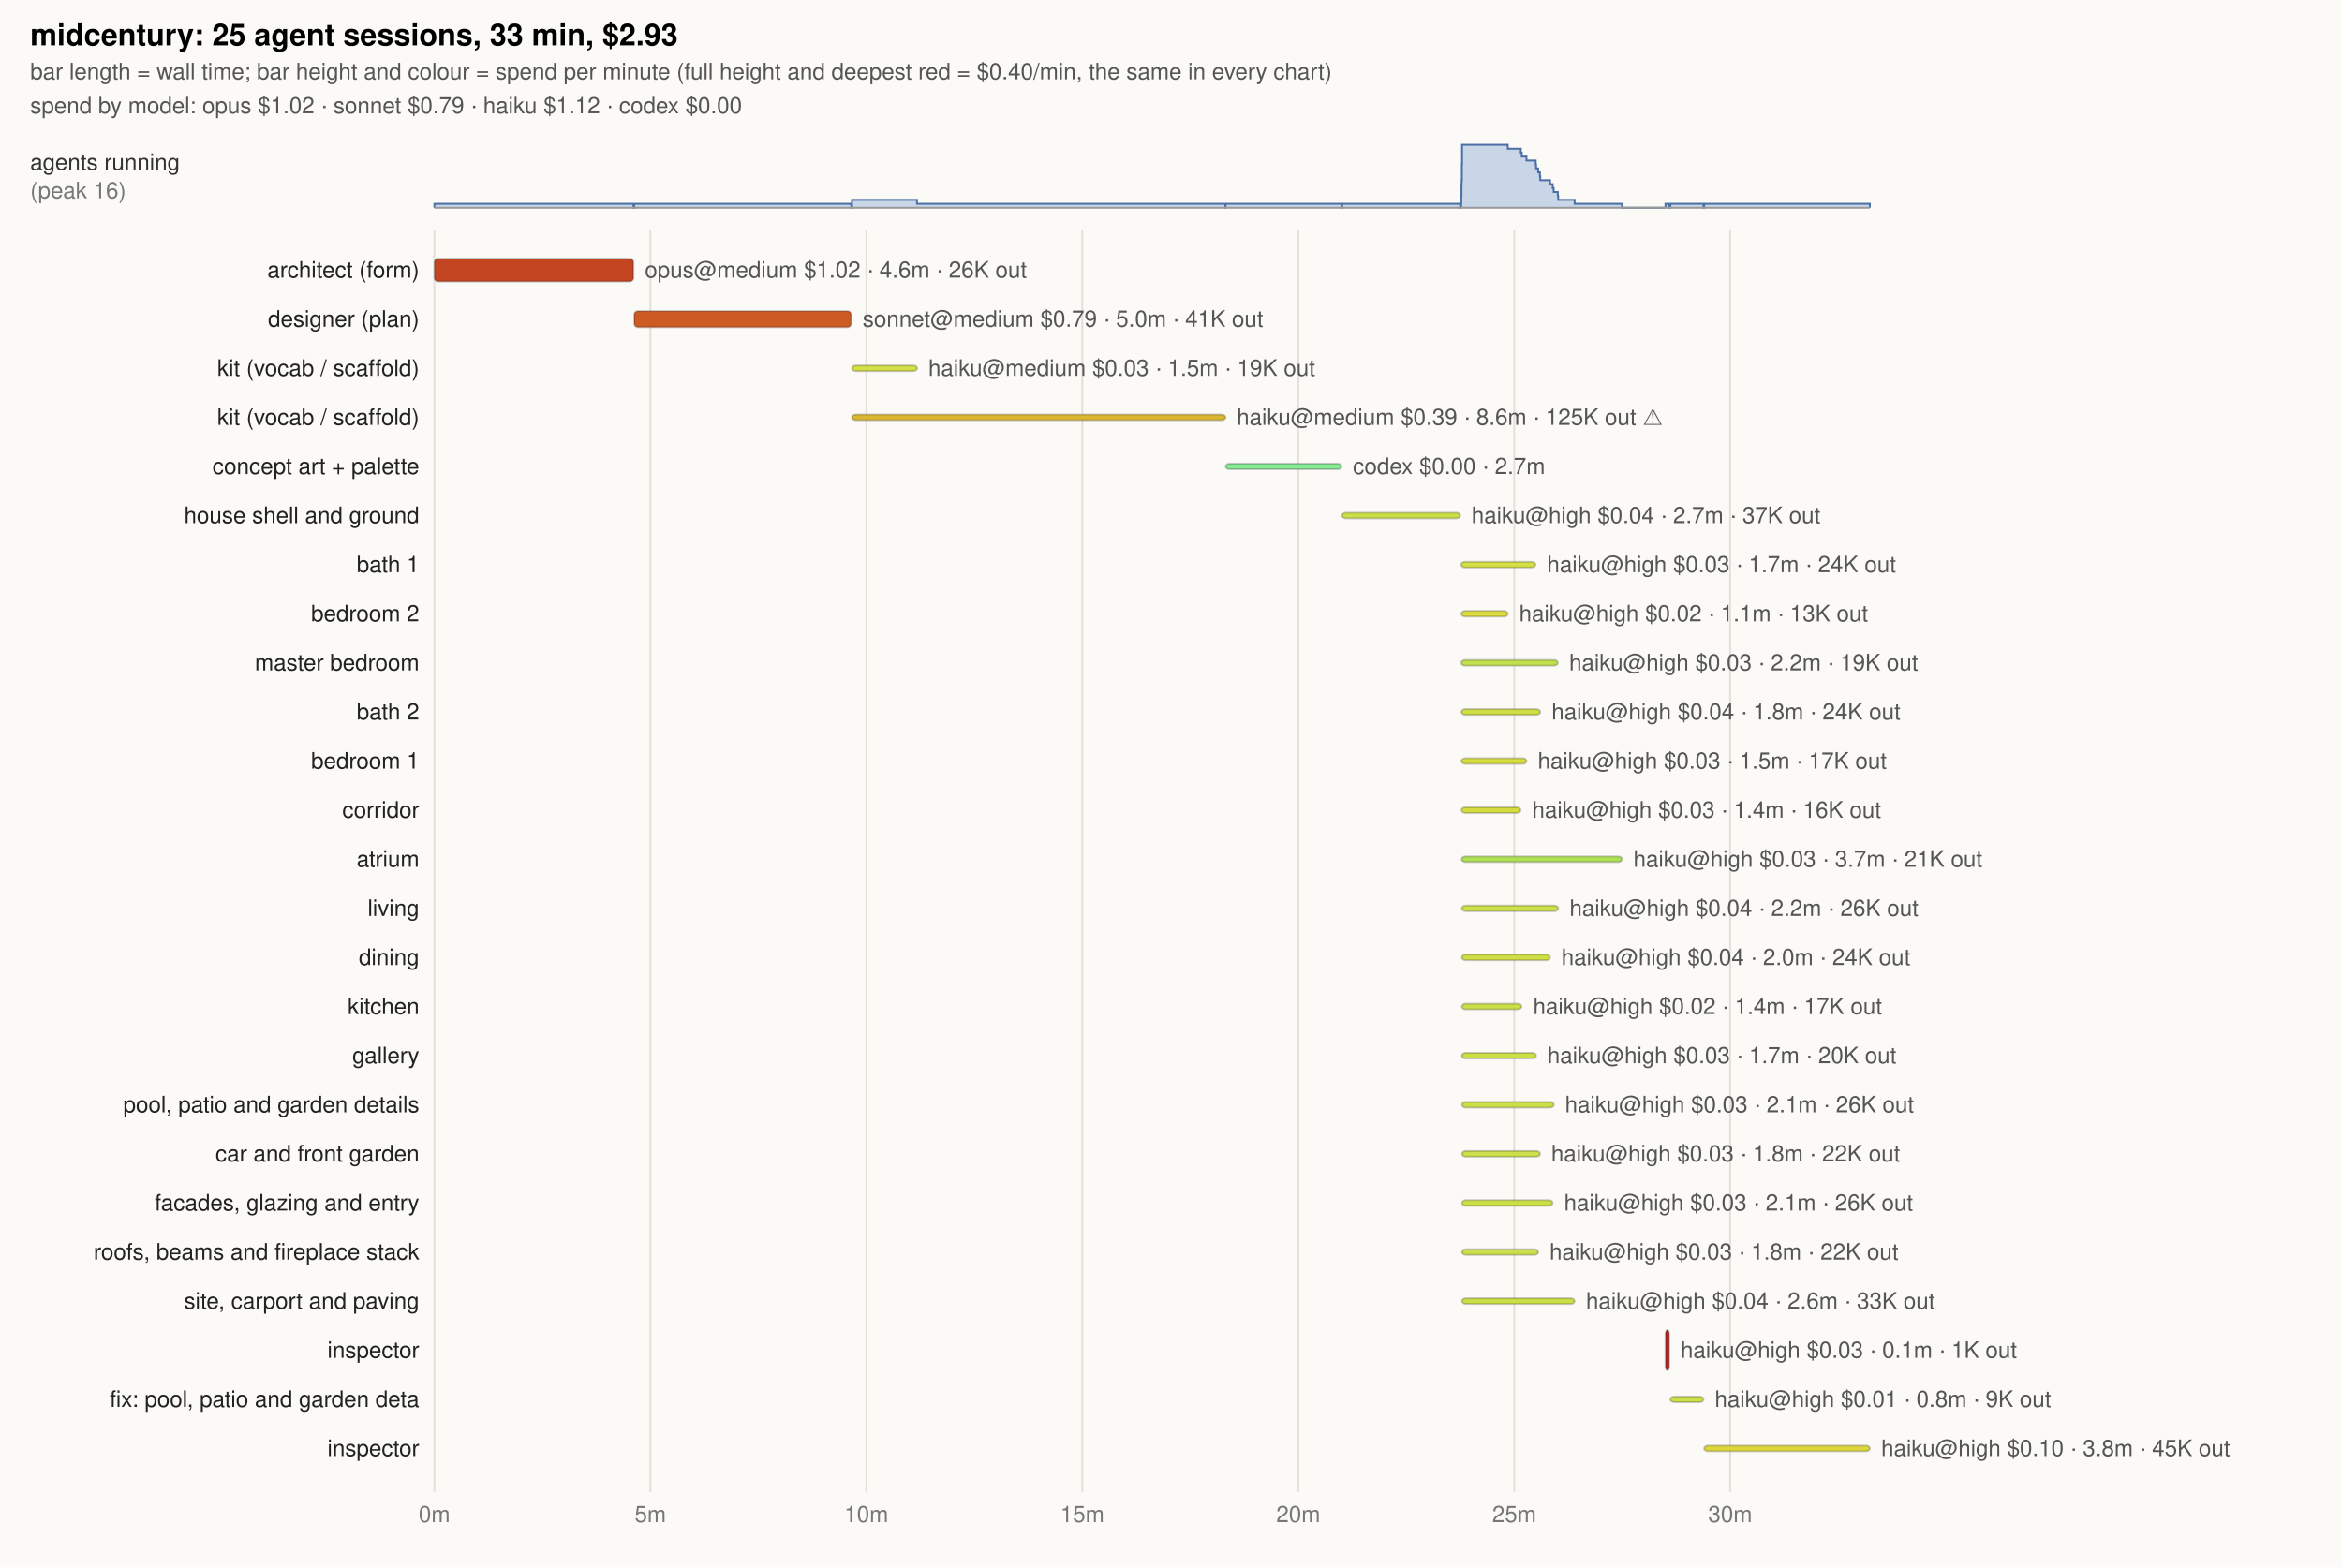
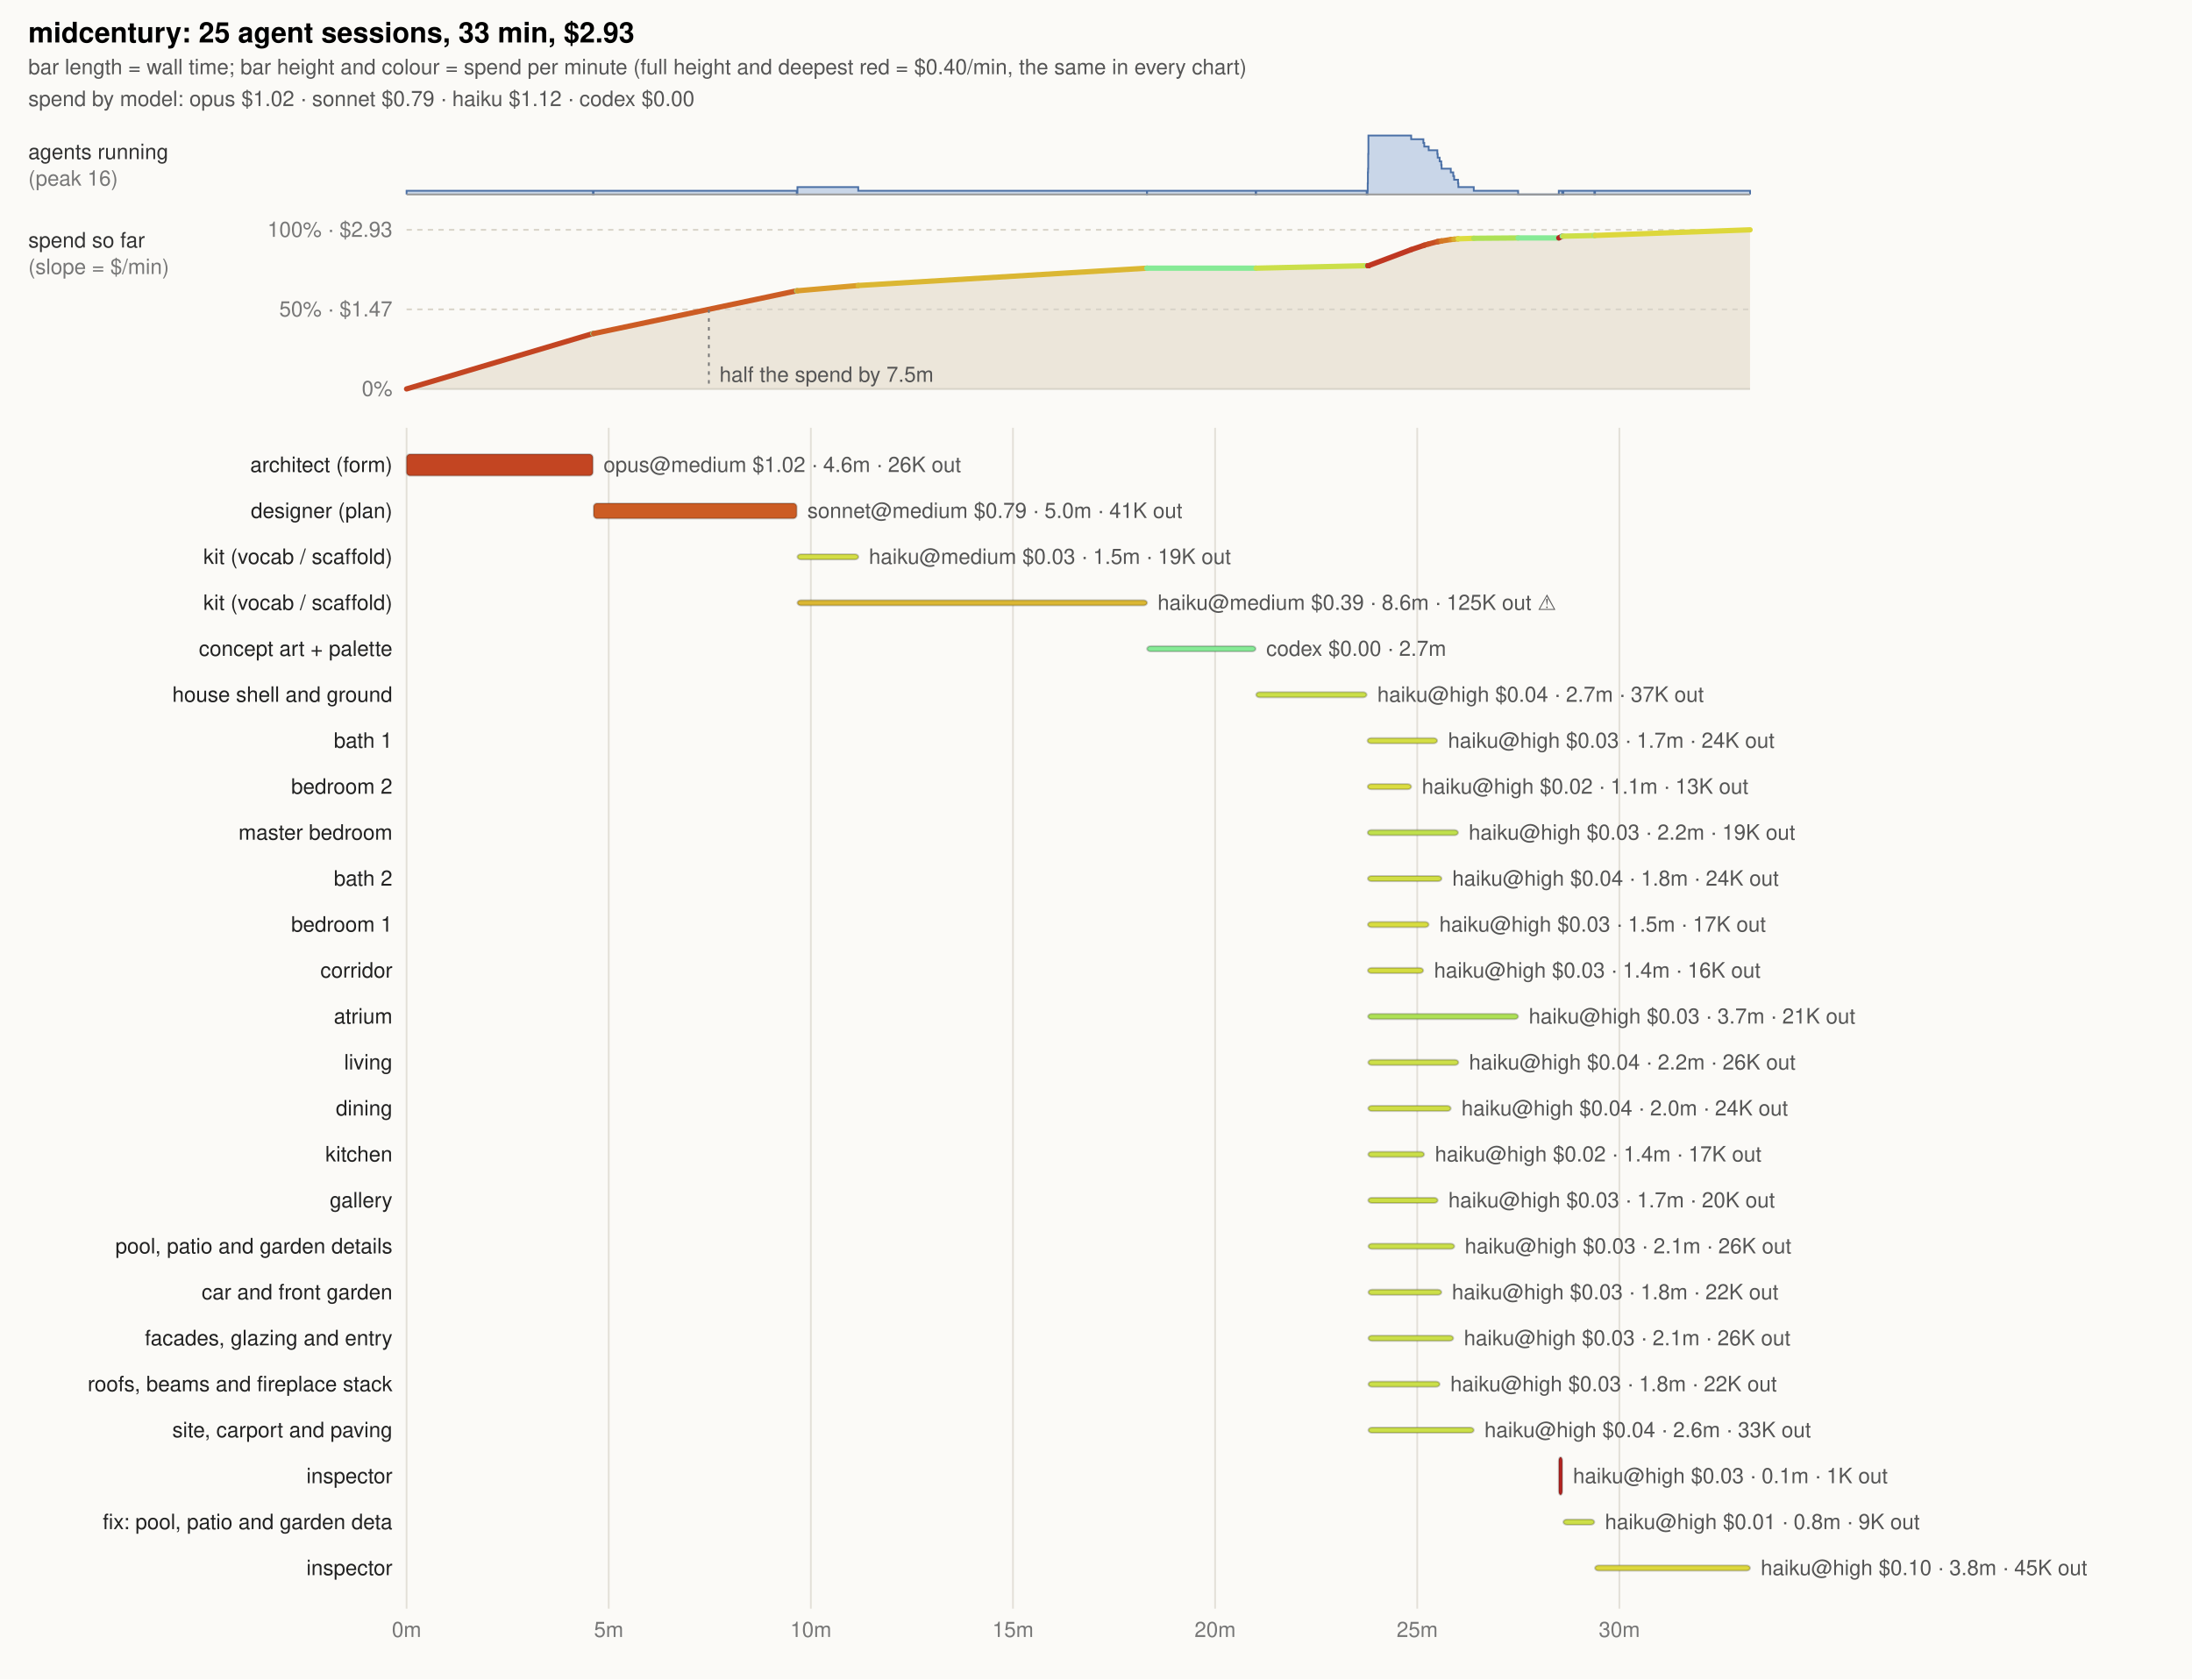
- <svg xmlns="http://www.w3.org/2000/svg" width="1240" height="830" font-family="Helvetica,Arial,sans-serif" font-size="12">
+ <svg xmlns="http://www.w3.org/2000/svg" width="1240" height="950" font-family="Helvetica,Arial,sans-serif" font-size="12">
  <rect width="100%" height="100%" fill="#fbfaf7" />
  <text x="16" y="24" font-size="16" font-weight="bold">midcentury: 25 agent sessions, 33 min, $2.93</text>
  <text x="16" y="42" fill="#555">bar length = wall time; bar height and colour = spend per minute (full height and deepest red = $0.40/min, the same in every chart)</text>
  <text x="16" y="60" fill="#555">spend by model: opus $1.02 · sonnet $0.79 · haiku $1.12 · codex $0.00</text>
  <text x="16" y="90" fill="#333">agents running</text>
  <text x="16" y="105" fill="#777">(peak 16)</text>
  <polyline points="230,110 230.0,110 230.0,107.917 335.4,107.917 335.4,110 335.8,110 335.8,107.917 450.7,107.917 450.7,110 451.1,110 451.1,107.917 451.1,107.917 451.1,105.833 485.5,105.833 485.5,107.917 648.8,107.917 648.8,110 648.9,110 648.9,107.917 710.3,107.917 710.3,110 710.6,110 710.6,107.917 773.1,107.917 773.1,110 773.6,110 773.6,107.917 773.7,107.917 773.7,105.833 773.7,105.833 773.7,103.75 773.8,103.75 773.8,101.667 773.8,101.667 773.8,99.583 773.8,99.583 773.8,97.5 773.9,97.5 773.9,95.417 774.0,95.417 774.0,93.333 774.0,93.333 774.0,91.25 774.0,91.25 774.0,89.167 774.0,89.167 774.0,87.083 774.1,87.083 774.1,85 774.1,85 774.1,82.917 774.1,82.917 774.1,80.833 774.1,80.833 774.1,78.75 774.1,78.75 774.1,76.667 798.3,76.667 798.3,78.75 805.2,78.75 805.2,80.833 805.7,80.833 805.7,82.917 808.2,82.917 808.2,85 813.1,85 813.1,87.083 813.3,87.083 813.3,89.167 814.4,89.167 814.4,91.25 815.3,91.25 815.3,93.333 815.5,93.333 815.5,95.417 820.7,95.417 820.7,97.5 822.1,97.5 822.1,99.583 822.6,99.583 822.6,101.667 824.8,101.667 824.8,103.75 825.0,103.75 825.0,105.833 833.7,105.833 833.7,107.917 858.8,107.917 858.8,110 881.8,110 881.8,107.917 883.7,107.917 883.7,110 884.4,110 884.4,107.917 901.9,107.917 901.9,110 902.3,110 902.3,107.917 990.0,107.917 990.0,110" fill="#c9d6e8" stroke="#4a6fa5" stroke-width="1" />
  <line x1="230" y1="110" x2="990" y2="110" stroke="#999" />
-   <line x1="230" y1="122" x2="230" y2="790" stroke="#e3e0d8" />
-   <text x="230" y="806" text-anchor="middle" fill="#777">0m</text>
-   <line x1="344.345" y1="122" x2="344.345" y2="790" stroke="#e3e0d8" />
-   <text x="344.345" y="806" text-anchor="middle" fill="#777">5m</text>
-   <line x1="458.69" y1="122" x2="458.69" y2="790" stroke="#e3e0d8" />
-   <text x="458.69" y="806" text-anchor="middle" fill="#777">10m</text>
-   <line x1="573.035" y1="122" x2="573.035" y2="790" stroke="#e3e0d8" />
-   <text x="573.035" y="806" text-anchor="middle" fill="#777">15m</text>
-   <line x1="687.38" y1="122" x2="687.38" y2="790" stroke="#e3e0d8" />
-   <text x="687.38" y="806" text-anchor="middle" fill="#777">20m</text>
-   <line x1="801.725" y1="122" x2="801.725" y2="790" stroke="#e3e0d8" />
-   <text x="801.725" y="806" text-anchor="middle" fill="#777">25m</text>
-   <line x1="916.07" y1="122" x2="916.07" y2="790" stroke="#e3e0d8" />
-   <text x="916.07" y="806" text-anchor="middle" fill="#777">30m</text>
-   <text x="222" y="147" text-anchor="end" fill="#222">architect (form)</text>
-   <rect x="230.0" y="136.9" width="105.4" height="12.2" rx="2" fill="hsl(13,70%,45%)" stroke="#0003" />
-   <text x="341.4" y="147" fill="#555">opus@medium $1.02 · 4.6m · 26K out</text>
-   <text x="222" y="173" text-anchor="end" fill="#222">designer (plan)</text>
-   <rect x="335.8" y="164.7" width="114.9" height="8.6" rx="2" fill="hsl(20,70%,47%)" stroke="#0003" />
-   <text x="456.7" y="173" fill="#555">sonnet@medium $0.79 · 5.0m · 41K out</text>
-   <text x="222" y="199" text-anchor="end" fill="#222">kit (vocab / scaffold)</text>
-   <rect x="451.1" y="193.5" width="34.5" height="3.0" rx="2" fill="hsl(64,70%,57%)" stroke="#0003" />
-   <text x="491.5" y="199" fill="#555">haiku@medium $0.03 · 1.5m · 19K out</text>
-   <text x="222" y="225" text-anchor="end" fill="#222">kit (vocab / scaffold)</text>
-   <rect x="451.1" y="219.5" width="197.8" height="3.0" rx="2" fill="hsl(47,70%,53%)" stroke="#0003" />
-   <text x="654.8" y="225" fill="#555">haiku@medium $0.39 · 8.6m · 125K out ⚠</text>
-   <text x="222" y="251" text-anchor="end" fill="#222">concept art + palette</text>
-   <rect x="648.9" y="245.5" width="61.4" height="3.0" rx="2" fill="hsl(130,70%,72%)" stroke="#0003" />
-   <text x="716.3" y="251" fill="#555">codex $0.00 · 2.7m</text>
-   <text x="222" y="277" text-anchor="end" fill="#222">house shell and ground</text>
-   <rect x="710.6" y="271.5" width="62.5" height="3.0" rx="2" fill="hsl(68,70%,58%)" stroke="#0003" />
-   <text x="779.1" y="277" fill="#555">haiku@high $0.04 · 2.7m · 37K out</text>
-   <text x="222" y="303" text-anchor="end" fill="#222">bath 1</text>
-   <rect x="773.6" y="297.5" width="39.4" height="3.0" rx="2" fill="hsl(64,70%,57%)" stroke="#0003" />
-   <text x="819.1" y="303" fill="#555">haiku@high $0.03 · 1.7m · 24K out</text>
-   <text x="222" y="329" text-anchor="end" fill="#222">bedroom 2</text>
-   <rect x="773.7" y="323.5" width="24.6" height="3.0" rx="2" fill="hsl(61,70%,56%)" stroke="#0003" />
-   <text x="804.3" y="329" fill="#555">haiku@high $0.02 · 1.1m · 13K out</text>
-   <text x="222" y="355" text-anchor="end" fill="#222">master bedroom</text>
-   <rect x="773.7" y="349.5" width="51.1" height="3.0" rx="2" fill="hsl(73,70%,59%)" stroke="#0003" />
-   <text x="830.8" y="355" fill="#555">haiku@high $0.03 · 2.2m · 19K out</text>
-   <text x="222" y="381" text-anchor="end" fill="#222">bath 2</text>
-   <rect x="773.8" y="375.5" width="41.7" height="3.0" rx="2" fill="hsl(65,70%,57%)" stroke="#0003" />
-   <text x="821.5" y="381" fill="#555">haiku@high $0.04 · 1.8m · 24K out</text>
-   <text x="222" y="407" text-anchor="end" fill="#222">bedroom 1</text>
-   <rect x="773.8" y="401.5" width="34.4" height="3.0" rx="2" fill="hsl(62,70%,56%)" stroke="#0003" />
-   <text x="814.2" y="407" fill="#555">haiku@high $0.03 · 1.5m · 17K out</text>
-   <text x="222" y="433" text-anchor="end" fill="#222">corridor</text>
-   <rect x="773.8" y="427.5" width="31.3" height="3.0" rx="2" fill="hsl(63,70%,56%)" stroke="#0003" />
-   <text x="811.2" y="433" fill="#555">haiku@high $0.03 · 1.4m · 16K out</text>
-   <text x="222" y="459" text-anchor="end" fill="#222">atrium</text>
-   <rect x="773.9" y="453.5" width="84.9" height="3.0" rx="2" fill="hsl(82,70%,61%)" stroke="#0003" />
-   <text x="864.8" y="459" fill="#555">haiku@high $0.03 · 3.7m · 21K out</text>
-   <text x="222" y="485" text-anchor="end" fill="#222">living</text>
-   <rect x="774.0" y="479.5" width="51.0" height="3.0" rx="2" fill="hsl(67,70%,58%)" stroke="#0003" />
-   <text x="831.0" y="485" fill="#555">haiku@high $0.04 · 2.2m · 26K out</text>
-   <text x="222" y="511" text-anchor="end" fill="#222">dining</text>
-   <rect x="774.0" y="505.5" width="46.7" height="3.0" rx="2" fill="hsl(66,70%,57%)" stroke="#0003" />
-   <text x="826.7" y="511" fill="#555">haiku@high $0.04 · 2.0m · 24K out</text>
-   <text x="222" y="537" text-anchor="end" fill="#222">kitchen</text>
-   <rect x="774.0" y="531.5" width="31.6" height="3.0" rx="2" fill="hsl(68,70%,58%)" stroke="#0003" />
-   <text x="811.7" y="537" fill="#555">haiku@high $0.02 · 1.4m · 17K out</text>
-   <text x="222" y="563" text-anchor="end" fill="#222">gallery</text>
-   <rect x="774.0" y="557.5" width="39.3" height="3.0" rx="2" fill="hsl(67,70%,57%)" stroke="#0003" />
-   <text x="819.3" y="563" fill="#555">haiku@high $0.03 · 1.7m · 20K out</text>
-   <text x="222" y="589" text-anchor="end" fill="#222">pool, patio and garden details</text>
-   <rect x="774.1" y="583.5" width="48.6" height="3.0" rx="2" fill="hsl(68,70%,58%)" stroke="#0003" />
-   <text x="828.6" y="589" fill="#555">haiku@high $0.03 · 2.1m · 26K out</text>
-   <text x="222" y="615" text-anchor="end" fill="#222">car and front garden</text>
-   <rect x="774.1" y="609.5" width="41.3" height="3.0" rx="2" fill="hsl(67,70%,58%)" stroke="#0003" />
-   <text x="821.3" y="615" fill="#555">haiku@high $0.03 · 1.8m · 22K out</text>
-   <text x="222" y="641" text-anchor="end" fill="#222">facades, glazing and entry</text>
-   <rect x="774.1" y="635.5" width="48.0" height="3.0" rx="2" fill="hsl(68,70%,58%)" stroke="#0003" />
-   <text x="828.1" y="641" fill="#555">haiku@high $0.03 · 2.1m · 26K out</text>
-   <text x="222" y="667" text-anchor="end" fill="#222">roofs, beams and fireplace stack</text>
-   <rect x="774.1" y="661.5" width="40.3" height="3.0" rx="2" fill="hsl(68,70%,58%)" stroke="#0003" />
-   <text x="820.4" y="667" fill="#555">haiku@high $0.03 · 1.8m · 22K out</text>
-   <text x="222" y="693" text-anchor="end" fill="#222">site, carport and paving</text>
-   <rect x="774.1" y="687.5" width="59.6" height="3.0" rx="2" fill="hsl(68,70%,58%)" stroke="#0003" />
-   <text x="839.7" y="693" fill="#555">haiku@high $0.04 · 2.6m · 33K out</text>
-   <text x="222" y="719" text-anchor="end" fill="#222">inspector</text>
-   <rect x="881.8" y="704.3" width="2.0" height="21.3" rx="2" fill="hsl(1,70%,42%)" stroke="#0003" />
-   <text x="889.8" y="719" fill="#555">haiku@high $0.03 · 0.1m · 1K out</text>
-   <text x="222" y="745" text-anchor="end" fill="#222">fix: pool, patio and garden deta</text>
-   <rect x="884.4" y="739.5" width="17.5" height="3.0" rx="2" fill="hsl(67,70%,58%)" stroke="#0003" />
-   <text x="907.9" y="745" fill="#555">haiku@high $0.01 · 0.8m · 9K out</text>
-   <text x="222" y="771" text-anchor="end" fill="#222">inspector</text>
-   <rect x="902.3" y="765.5" width="87.7" height="3.0" rx="2" fill="hsl(58,70%,55%)" stroke="#0003" />
-   <text x="996.0" y="771" fill="#555">haiku@high $0.10 · 3.8m · 45K out</text>
+   <text x="16" y="140" fill="#333">spend so far</text>
+   <text x="16" y="155" fill="#777">(slope = $/min)</text>
+   <polygon points="230,220 230.0,220.0 335.4,188.7 335.4,188.7 335.8,188.7 335.8,188.7 450.7,164.5 450.7,164.5 451.1,164.5 451.1,164.5 451.1,164.5 451.1,164.5 485.5,161.5 485.5,161.5 648.8,151.7 648.8,151.7 648.9,151.7 648.9,151.7 710.3,151.7 710.3,151.7 710.6,151.7 710.6,151.7 773.1,150.3 773.1,150.3 773.6,150.3 773.6,150.3 773.7,150.3 773.7,150.3 773.7,150.3 773.7,150.3 773.8,150.3 773.8,150.3 773.8,150.3 773.8,150.3 773.8,150.3 773.8,150.3 773.9,150.3 773.9,150.3 774.0,150.3 774.0,150.3 774.0,150.3 774.0,150.3 774.0,150.3 774.0,150.3 774.0,150.3 774.0,150.3 774.1,150.3 774.1,150.3 774.1,150.3 774.1,150.3 774.1,150.3 774.1,150.3 774.1,150.3 774.1,150.3 774.1,150.3 774.1,150.3 798.3,141.2 798.3,141.2 805.2,138.9 805.2,138.9 805.7,138.7 805.7,138.7 808.2,138.0 808.2,138.0 813.1,136.7 813.1,136.7 813.3,136.7 813.3,136.7 814.4,136.5 814.4,136.5 815.3,136.3 815.3,136.3 815.5,136.3 815.5,136.3 820.7,135.5 820.7,135.5 822.1,135.4 822.1,135.4 822.6,135.3 822.6,135.3 824.8,135.1 824.8,135.1 825.0,135.1 825.0,135.1 833.7,134.8 833.7,134.8 858.8,134.6 858.8,134.6 881.8,134.6 881.8,134.6 883.7,133.6 883.7,133.6 884.4,133.6 884.4,133.6 901.9,133.2 901.9,133.2 902.3,133.2 902.3,133.2 990.0,130.0 990,130.0 990,220" fill="#ece6da" />
+   <line x1="230" y1="220" x2="990" y2="220" stroke="#d8d3c8" stroke-dasharray="" />
+   <text x="222" y="224" text-anchor="end" fill="#777">0%</text>
+   <line x1="230" y1="175" x2="990" y2="175" stroke="#d8d3c8" stroke-dasharray="3 3" />
+   <text x="222" y="179" text-anchor="end" fill="#777">50% · $1.47</text>
+   <line x1="230" y1="130" x2="990" y2="130" stroke="#d8d3c8" stroke-dasharray="3 3" />
+   <text x="222" y="134" text-anchor="end" fill="#777">100% · $2.93</text>
+   <line x1="230.0" y1="220.0" x2="335.4" y2="188.7" stroke="hsl(13,70%,45%)" stroke-width="3" stroke-linecap="round" />
+   <line x1="335.4" y1="188.7" x2="335.8" y2="188.7" stroke="hsl(130,70%,72%)" stroke-width="3" stroke-linecap="round" />
+   <line x1="335.8" y1="188.7" x2="450.7" y2="164.5" stroke="hsl(20,70%,47%)" stroke-width="3" stroke-linecap="round" />
+   <line x1="450.7" y1="164.5" x2="451.1" y2="164.5" stroke="hsl(130,70%,72%)" stroke-width="3" stroke-linecap="round" />
+   <line x1="451.1" y1="164.5" x2="451.1" y2="164.5" stroke="hsl(64,70%,57%)" stroke-width="3" stroke-linecap="round" />
+   <line x1="451.1" y1="164.5" x2="485.5" y2="161.5" stroke="hsl(39,70%,51%)" stroke-width="3" stroke-linecap="round" />
+   <line x1="485.5" y1="161.5" x2="648.8" y2="151.7" stroke="hsl(47,70%,53%)" stroke-width="3" stroke-linecap="round" />
+   <line x1="648.8" y1="151.7" x2="648.9" y2="151.7" stroke="hsl(130,70%,72%)" stroke-width="3" stroke-linecap="round" />
+   <line x1="648.9" y1="151.7" x2="710.3" y2="151.7" stroke="hsl(130,70%,72%)" stroke-width="3" stroke-linecap="round" />
+   <line x1="710.3" y1="151.7" x2="710.6" y2="151.7" stroke="hsl(130,70%,72%)" stroke-width="3" stroke-linecap="round" />
+   <line x1="710.6" y1="151.7" x2="773.1" y2="150.3" stroke="hsl(68,70%,58%)" stroke-width="3" stroke-linecap="round" />
+   <line x1="773.1" y1="150.3" x2="773.6" y2="150.3" stroke="hsl(130,70%,72%)" stroke-width="3" stroke-linecap="round" />
+   <line x1="773.6" y1="150.3" x2="773.7" y2="150.3" stroke="hsl(64,70%,57%)" stroke-width="3" stroke-linecap="round" />
+   <line x1="773.7" y1="150.3" x2="773.7" y2="150.3" stroke="hsl(48,70%,53%)" stroke-width="3" stroke-linecap="round" />
+   <line x1="773.7" y1="150.3" x2="773.8" y2="150.3" stroke="hsl(42,70%,52%)" stroke-width="3" stroke-linecap="round" />
+   <line x1="773.8" y1="150.3" x2="773.8" y2="150.3" stroke="hsl(36,70%,50%)" stroke-width="3" stroke-linecap="round" />
+   <line x1="773.8" y1="150.3" x2="773.8" y2="150.3" stroke="hsl(31,70%,49%)" stroke-width="3" stroke-linecap="round" />
+   <line x1="773.8" y1="150.3" x2="773.9" y2="150.3" stroke="hsl(26,70%,48%)" stroke-width="3" stroke-linecap="round" />
+   <line x1="773.9" y1="150.3" x2="774.0" y2="150.3" stroke="hsl(25,70%,48%)" stroke-width="3" stroke-linecap="round" />
+   <line x1="774.0" y1="150.3" x2="774.0" y2="150.3" stroke="hsl(22,70%,47%)" stroke-width="3" stroke-linecap="round" />
+   <line x1="774.0" y1="150.3" x2="774.0" y2="150.3" stroke="hsl(20,70%,47%)" stroke-width="3" stroke-linecap="round" />
+   <line x1="774.0" y1="150.3" x2="774.0" y2="150.3" stroke="hsl(18,70%,46%)" stroke-width="3" stroke-linecap="round" />
+   <line x1="774.0" y1="150.3" x2="774.1" y2="150.3" stroke="hsl(16,70%,46%)" stroke-width="3" stroke-linecap="round" />
+   <line x1="774.1" y1="150.3" x2="774.1" y2="150.3" stroke="hsl(14,70%,45%)" stroke-width="3" stroke-linecap="round" />
+   <line x1="774.1" y1="150.3" x2="774.1" y2="150.3" stroke="hsl(12,70%,45%)" stroke-width="3" stroke-linecap="round" />
+   <line x1="774.1" y1="150.3" x2="774.1" y2="150.3" stroke="hsl(11,70%,44%)" stroke-width="3" stroke-linecap="round" />
+   <line x1="774.1" y1="150.3" x2="774.1" y2="150.3" stroke="hsl(9,70%,44%)" stroke-width="3" stroke-linecap="round" />
+   <line x1="774.1" y1="150.3" x2="798.3" y2="141.2" stroke="hsl(8,70%,44%)" stroke-width="3" stroke-linecap="round" />
+   <line x1="798.3" y1="141.2" x2="805.2" y2="138.9" stroke="hsl(10,70%,44%)" stroke-width="3" stroke-linecap="round" />
+   <line x1="805.2" y1="138.9" x2="805.7" y2="138.7" stroke="hsl(12,70%,45%)" stroke-width="3" stroke-linecap="round" />
+   <line x1="805.7" y1="138.7" x2="808.2" y2="138.0" stroke="hsl(13,70%,45%)" stroke-width="3" stroke-linecap="round" />
+   <line x1="808.2" y1="138.0" x2="813.1" y2="136.7" stroke="hsl(16,70%,46%)" stroke-width="3" stroke-linecap="round" />
+   <line x1="813.1" y1="136.7" x2="813.3" y2="136.7" stroke="hsl(18,70%,46%)" stroke-width="3" stroke-linecap="round" />
+   <line x1="813.3" y1="136.7" x2="814.4" y2="136.5" stroke="hsl(20,70%,47%)" stroke-width="3" stroke-linecap="round" />
+   <line x1="814.4" y1="136.5" x2="815.3" y2="136.3" stroke="hsl(22,70%,47%)" stroke-width="3" stroke-linecap="round" />
+   <line x1="815.3" y1="136.3" x2="815.5" y2="136.3" stroke="hsl(25,70%,48%)" stroke-width="3" stroke-linecap="round" />
+   <line x1="815.5" y1="136.3" x2="820.7" y2="135.5" stroke="hsl(29,70%,49%)" stroke-width="3" stroke-linecap="round" />
+   <line x1="820.7" y1="135.5" x2="822.1" y2="135.4" stroke="hsl(33,70%,50%)" stroke-width="3" stroke-linecap="round" />
+   <line x1="822.1" y1="135.4" x2="822.6" y2="135.3" stroke="hsl(37,70%,51%)" stroke-width="3" stroke-linecap="round" />
+   <line x1="822.6" y1="135.3" x2="824.8" y2="135.1" stroke="hsl(43,70%,52%)" stroke-width="3" stroke-linecap="round" />
+   <line x1="824.8" y1="135.1" x2="825.0" y2="135.1" stroke="hsl(49,70%,53%)" stroke-width="3" stroke-linecap="round" />
+   <line x1="825.0" y1="135.1" x2="833.7" y2="134.8" stroke="hsl(60,70%,56%)" stroke-width="3" stroke-linecap="round" />
+   <line x1="833.7" y1="134.8" x2="858.8" y2="134.6" stroke="hsl(82,70%,61%)" stroke-width="3" stroke-linecap="round" />
+   <line x1="858.8" y1="134.6" x2="881.8" y2="134.6" stroke="hsl(130,70%,72%)" stroke-width="3" stroke-linecap="round" />
+   <line x1="881.8" y1="134.6" x2="883.7" y2="133.6" stroke="hsl(1,70%,42%)" stroke-width="3" stroke-linecap="round" />
+   <line x1="883.7" y1="133.6" x2="884.4" y2="133.6" stroke="hsl(130,70%,72%)" stroke-width="3" stroke-linecap="round" />
+   <line x1="884.4" y1="133.6" x2="901.9" y2="133.2" stroke="hsl(67,70%,58%)" stroke-width="3" stroke-linecap="round" />
+   <line x1="901.9" y1="133.2" x2="902.3" y2="133.2" stroke="hsl(130,70%,72%)" stroke-width="3" stroke-linecap="round" />
+   <line x1="902.3" y1="133.2" x2="990.0" y2="130.0" stroke="hsl(58,70%,55%)" stroke-width="3" stroke-linecap="round" />
+   <line x1="401.0" y1="175" x2="401.0" y2="220" stroke="#777" stroke-dasharray="2 3" />
+   <text x="407.0" y="216" fill="#555">half the spend by 7.5m</text>
+   <line x1="230" y1="242" x2="230" y2="910" stroke="#e3e0d8" />
+   <text x="230" y="926" text-anchor="middle" fill="#777">0m</text>
+   <line x1="344.345" y1="242" x2="344.345" y2="910" stroke="#e3e0d8" />
+   <text x="344.345" y="926" text-anchor="middle" fill="#777">5m</text>
+   <line x1="458.69" y1="242" x2="458.69" y2="910" stroke="#e3e0d8" />
+   <text x="458.69" y="926" text-anchor="middle" fill="#777">10m</text>
+   <line x1="573.035" y1="242" x2="573.035" y2="910" stroke="#e3e0d8" />
+   <text x="573.035" y="926" text-anchor="middle" fill="#777">15m</text>
+   <line x1="687.38" y1="242" x2="687.38" y2="910" stroke="#e3e0d8" />
+   <text x="687.38" y="926" text-anchor="middle" fill="#777">20m</text>
+   <line x1="801.725" y1="242" x2="801.725" y2="910" stroke="#e3e0d8" />
+   <text x="801.725" y="926" text-anchor="middle" fill="#777">25m</text>
+   <line x1="916.07" y1="242" x2="916.07" y2="910" stroke="#e3e0d8" />
+   <text x="916.07" y="926" text-anchor="middle" fill="#777">30m</text>
+   <text x="222" y="267" text-anchor="end" fill="#222">architect (form)</text>
+   <rect x="230.0" y="256.9" width="105.4" height="12.2" rx="2" fill="hsl(13,70%,45%)" stroke="#0003" />
+   <text x="341.4" y="267" fill="#555">opus@medium $1.02 · 4.6m · 26K out</text>
+   <text x="222" y="293" text-anchor="end" fill="#222">designer (plan)</text>
+   <rect x="335.8" y="284.7" width="114.9" height="8.6" rx="2" fill="hsl(20,70%,47%)" stroke="#0003" />
+   <text x="456.7" y="293" fill="#555">sonnet@medium $0.79 · 5.0m · 41K out</text>
+   <text x="222" y="319" text-anchor="end" fill="#222">kit (vocab / scaffold)</text>
+   <rect x="451.1" y="313.5" width="34.5" height="3.0" rx="2" fill="hsl(64,70%,57%)" stroke="#0003" />
+   <text x="491.5" y="319" fill="#555">haiku@medium $0.03 · 1.5m · 19K out</text>
+   <text x="222" y="345" text-anchor="end" fill="#222">kit (vocab / scaffold)</text>
+   <rect x="451.1" y="339.5" width="197.8" height="3.0" rx="2" fill="hsl(47,70%,53%)" stroke="#0003" />
+   <text x="654.8" y="345" fill="#555">haiku@medium $0.39 · 8.6m · 125K out ⚠</text>
+   <text x="222" y="371" text-anchor="end" fill="#222">concept art + palette</text>
+   <rect x="648.9" y="365.5" width="61.4" height="3.0" rx="2" fill="hsl(130,70%,72%)" stroke="#0003" />
+   <text x="716.3" y="371" fill="#555">codex $0.00 · 2.7m</text>
+   <text x="222" y="397" text-anchor="end" fill="#222">house shell and ground</text>
+   <rect x="710.6" y="391.5" width="62.5" height="3.0" rx="2" fill="hsl(68,70%,58%)" stroke="#0003" />
+   <text x="779.1" y="397" fill="#555">haiku@high $0.04 · 2.7m · 37K out</text>
+   <text x="222" y="423" text-anchor="end" fill="#222">bath 1</text>
+   <rect x="773.6" y="417.5" width="39.4" height="3.0" rx="2" fill="hsl(64,70%,57%)" stroke="#0003" />
+   <text x="819.1" y="423" fill="#555">haiku@high $0.03 · 1.7m · 24K out</text>
+   <text x="222" y="449" text-anchor="end" fill="#222">bedroom 2</text>
+   <rect x="773.7" y="443.5" width="24.6" height="3.0" rx="2" fill="hsl(61,70%,56%)" stroke="#0003" />
+   <text x="804.3" y="449" fill="#555">haiku@high $0.02 · 1.1m · 13K out</text>
+   <text x="222" y="475" text-anchor="end" fill="#222">master bedroom</text>
+   <rect x="773.7" y="469.5" width="51.1" height="3.0" rx="2" fill="hsl(73,70%,59%)" stroke="#0003" />
+   <text x="830.8" y="475" fill="#555">haiku@high $0.03 · 2.2m · 19K out</text>
+   <text x="222" y="501" text-anchor="end" fill="#222">bath 2</text>
+   <rect x="773.8" y="495.5" width="41.7" height="3.0" rx="2" fill="hsl(65,70%,57%)" stroke="#0003" />
+   <text x="821.5" y="501" fill="#555">haiku@high $0.04 · 1.8m · 24K out</text>
+   <text x="222" y="527" text-anchor="end" fill="#222">bedroom 1</text>
+   <rect x="773.8" y="521.5" width="34.4" height="3.0" rx="2" fill="hsl(62,70%,56%)" stroke="#0003" />
+   <text x="814.2" y="527" fill="#555">haiku@high $0.03 · 1.5m · 17K out</text>
+   <text x="222" y="553" text-anchor="end" fill="#222">corridor</text>
+   <rect x="773.8" y="547.5" width="31.3" height="3.0" rx="2" fill="hsl(63,70%,56%)" stroke="#0003" />
+   <text x="811.2" y="553" fill="#555">haiku@high $0.03 · 1.4m · 16K out</text>
+   <text x="222" y="579" text-anchor="end" fill="#222">atrium</text>
+   <rect x="773.9" y="573.5" width="84.9" height="3.0" rx="2" fill="hsl(82,70%,61%)" stroke="#0003" />
+   <text x="864.8" y="579" fill="#555">haiku@high $0.03 · 3.7m · 21K out</text>
+   <text x="222" y="605" text-anchor="end" fill="#222">living</text>
+   <rect x="774.0" y="599.5" width="51.0" height="3.0" rx="2" fill="hsl(67,70%,58%)" stroke="#0003" />
+   <text x="831.0" y="605" fill="#555">haiku@high $0.04 · 2.2m · 26K out</text>
+   <text x="222" y="631" text-anchor="end" fill="#222">dining</text>
+   <rect x="774.0" y="625.5" width="46.7" height="3.0" rx="2" fill="hsl(66,70%,57%)" stroke="#0003" />
+   <text x="826.7" y="631" fill="#555">haiku@high $0.04 · 2.0m · 24K out</text>
+   <text x="222" y="657" text-anchor="end" fill="#222">kitchen</text>
+   <rect x="774.0" y="651.5" width="31.6" height="3.0" rx="2" fill="hsl(68,70%,58%)" stroke="#0003" />
+   <text x="811.7" y="657" fill="#555">haiku@high $0.02 · 1.4m · 17K out</text>
+   <text x="222" y="683" text-anchor="end" fill="#222">gallery</text>
+   <rect x="774.0" y="677.5" width="39.3" height="3.0" rx="2" fill="hsl(67,70%,57%)" stroke="#0003" />
+   <text x="819.3" y="683" fill="#555">haiku@high $0.03 · 1.7m · 20K out</text>
+   <text x="222" y="709" text-anchor="end" fill="#222">pool, patio and garden details</text>
+   <rect x="774.1" y="703.5" width="48.6" height="3.0" rx="2" fill="hsl(68,70%,58%)" stroke="#0003" />
+   <text x="828.6" y="709" fill="#555">haiku@high $0.03 · 2.1m · 26K out</text>
+   <text x="222" y="735" text-anchor="end" fill="#222">car and front garden</text>
+   <rect x="774.1" y="729.5" width="41.3" height="3.0" rx="2" fill="hsl(67,70%,58%)" stroke="#0003" />
+   <text x="821.3" y="735" fill="#555">haiku@high $0.03 · 1.8m · 22K out</text>
+   <text x="222" y="761" text-anchor="end" fill="#222">facades, glazing and entry</text>
+   <rect x="774.1" y="755.5" width="48.0" height="3.0" rx="2" fill="hsl(68,70%,58%)" stroke="#0003" />
+   <text x="828.1" y="761" fill="#555">haiku@high $0.03 · 2.1m · 26K out</text>
+   <text x="222" y="787" text-anchor="end" fill="#222">roofs, beams and fireplace stack</text>
+   <rect x="774.1" y="781.5" width="40.3" height="3.0" rx="2" fill="hsl(68,70%,58%)" stroke="#0003" />
+   <text x="820.4" y="787" fill="#555">haiku@high $0.03 · 1.8m · 22K out</text>
+   <text x="222" y="813" text-anchor="end" fill="#222">site, carport and paving</text>
+   <rect x="774.1" y="807.5" width="59.6" height="3.0" rx="2" fill="hsl(68,70%,58%)" stroke="#0003" />
+   <text x="839.7" y="813" fill="#555">haiku@high $0.04 · 2.6m · 33K out</text>
+   <text x="222" y="839" text-anchor="end" fill="#222">inspector</text>
+   <rect x="881.8" y="824.3" width="2.0" height="21.3" rx="2" fill="hsl(1,70%,42%)" stroke="#0003" />
+   <text x="889.8" y="839" fill="#555">haiku@high $0.03 · 0.1m · 1K out</text>
+   <text x="222" y="865" text-anchor="end" fill="#222">fix: pool, patio and garden deta</text>
+   <rect x="884.4" y="859.5" width="17.5" height="3.0" rx="2" fill="hsl(67,70%,58%)" stroke="#0003" />
+   <text x="907.9" y="865" fill="#555">haiku@high $0.01 · 0.8m · 9K out</text>
+   <text x="222" y="891" text-anchor="end" fill="#222">inspector</text>
+   <rect x="902.3" y="885.5" width="87.7" height="3.0" rx="2" fill="hsl(58,70%,55%)" stroke="#0003" />
+   <text x="996.0" y="891" fill="#555">haiku@high $0.10 · 3.8m · 45K out</text>
</svg>
